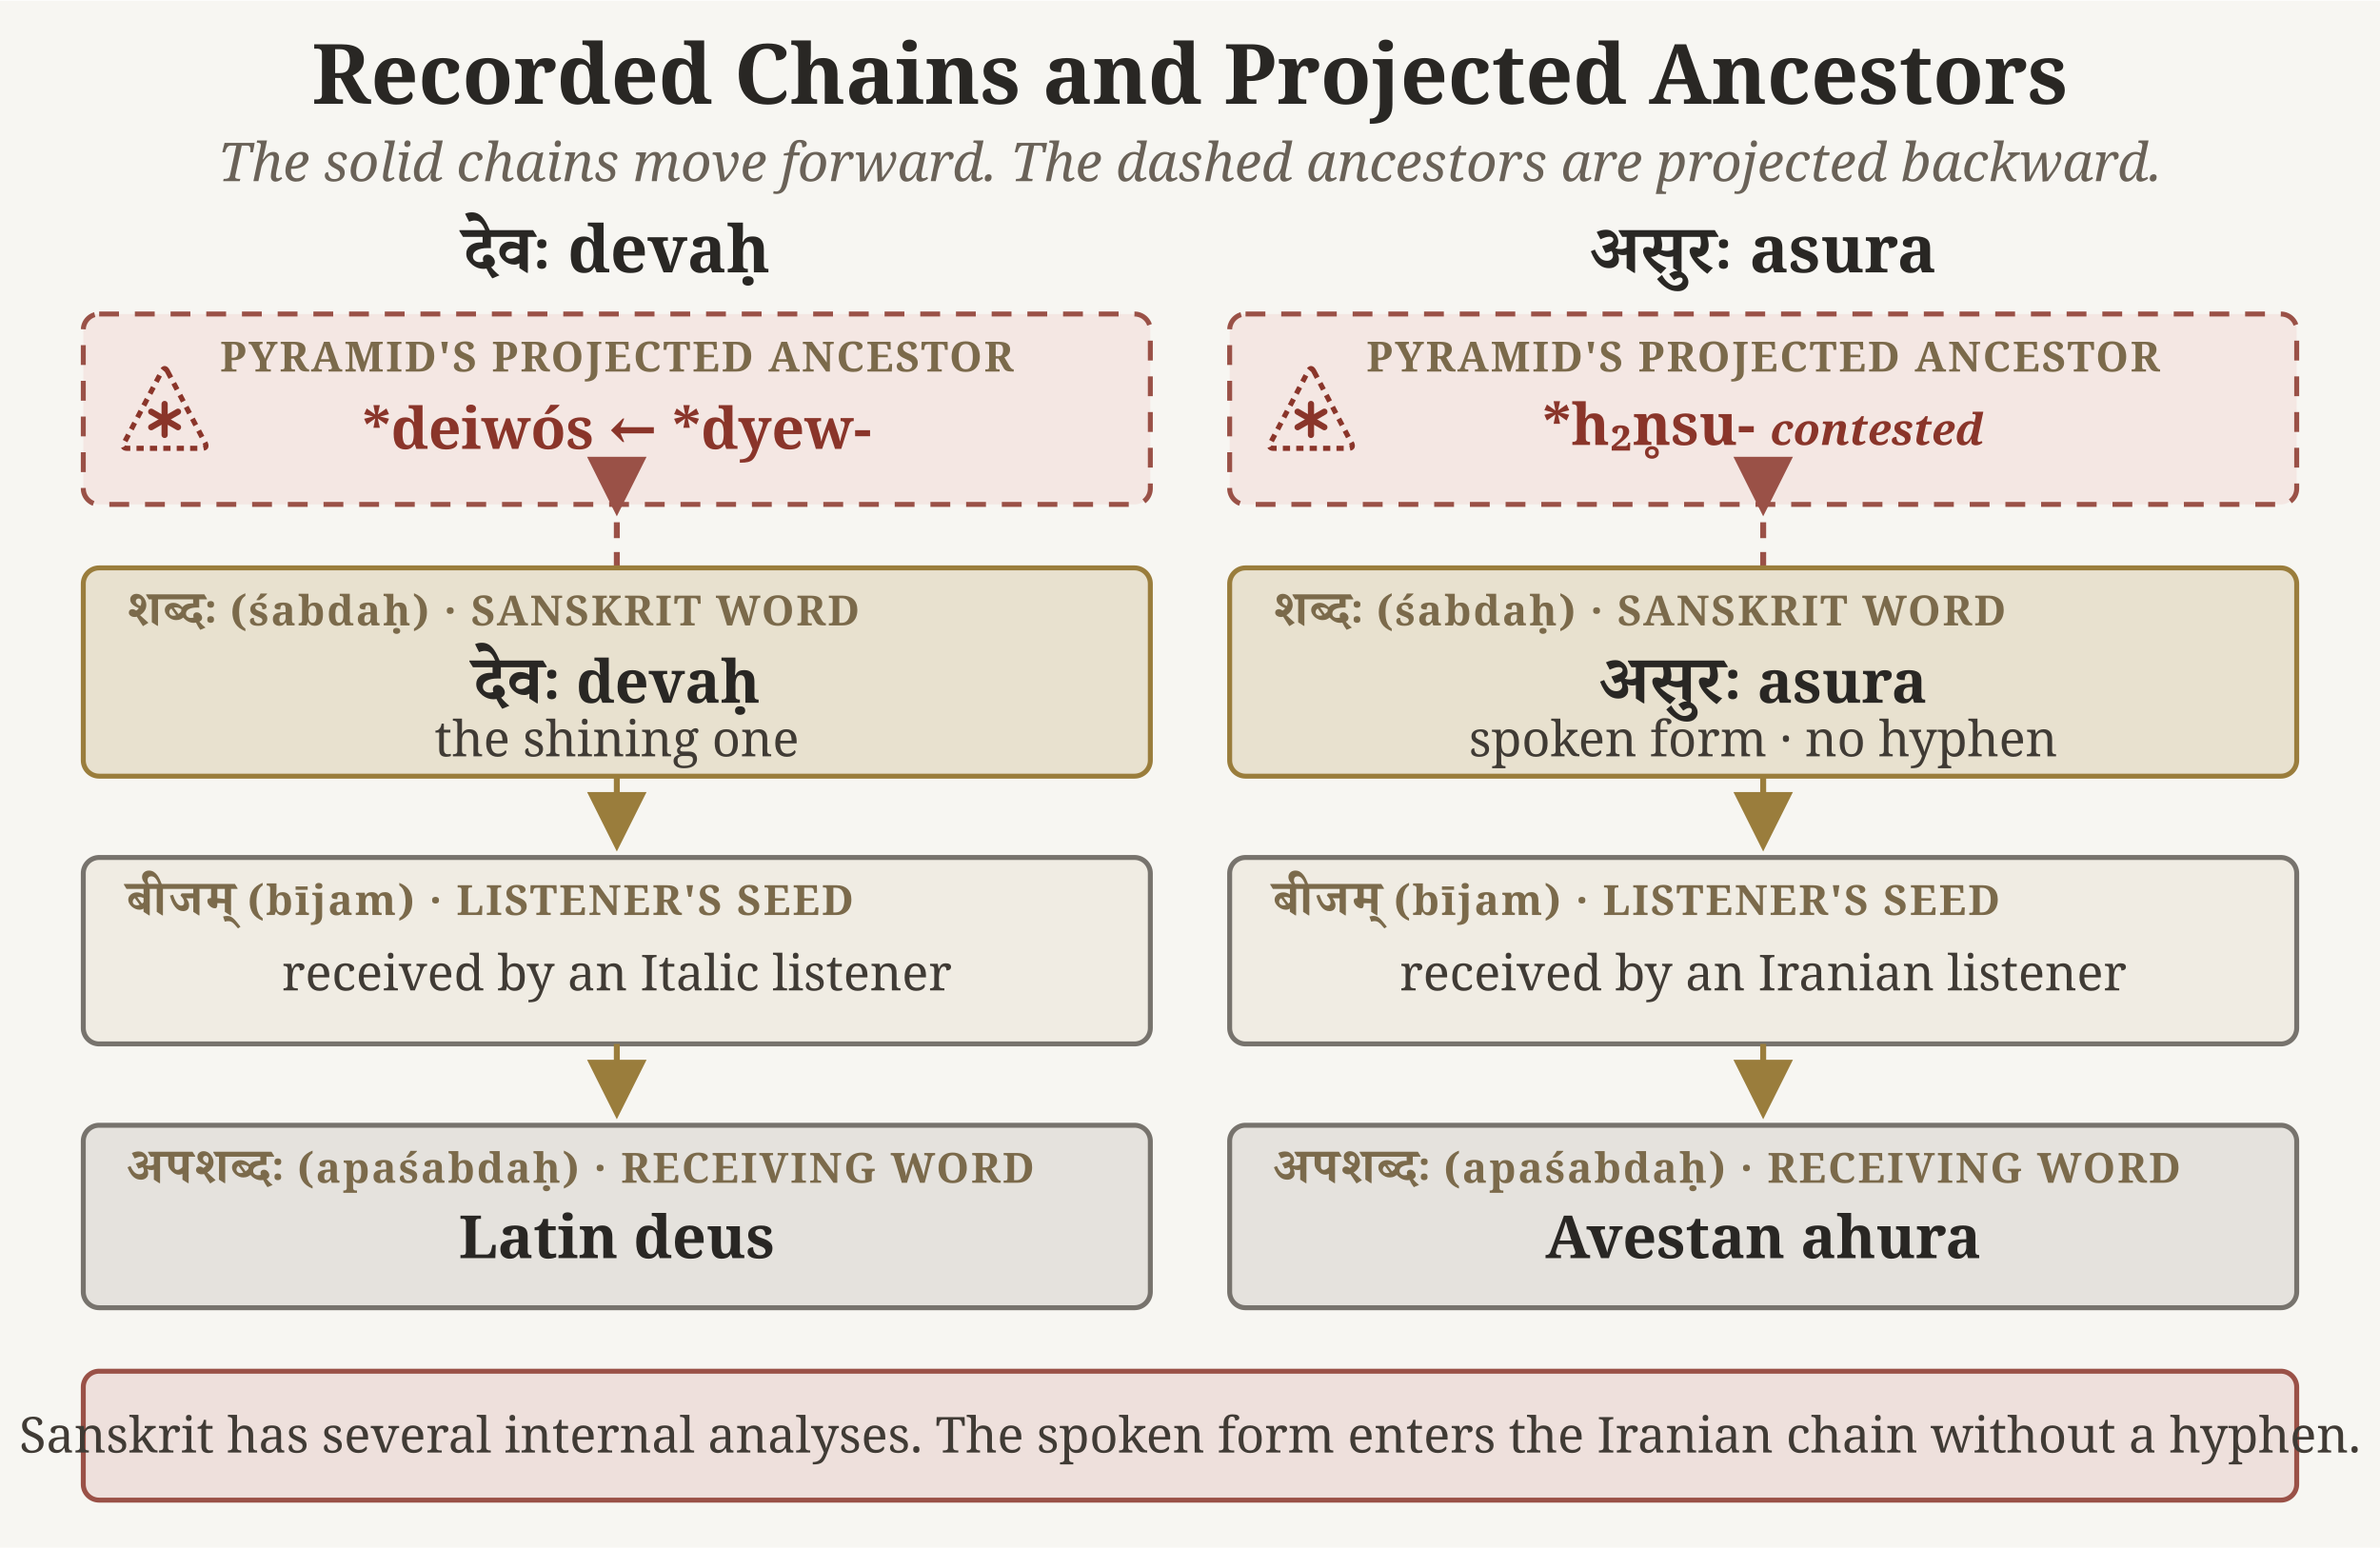
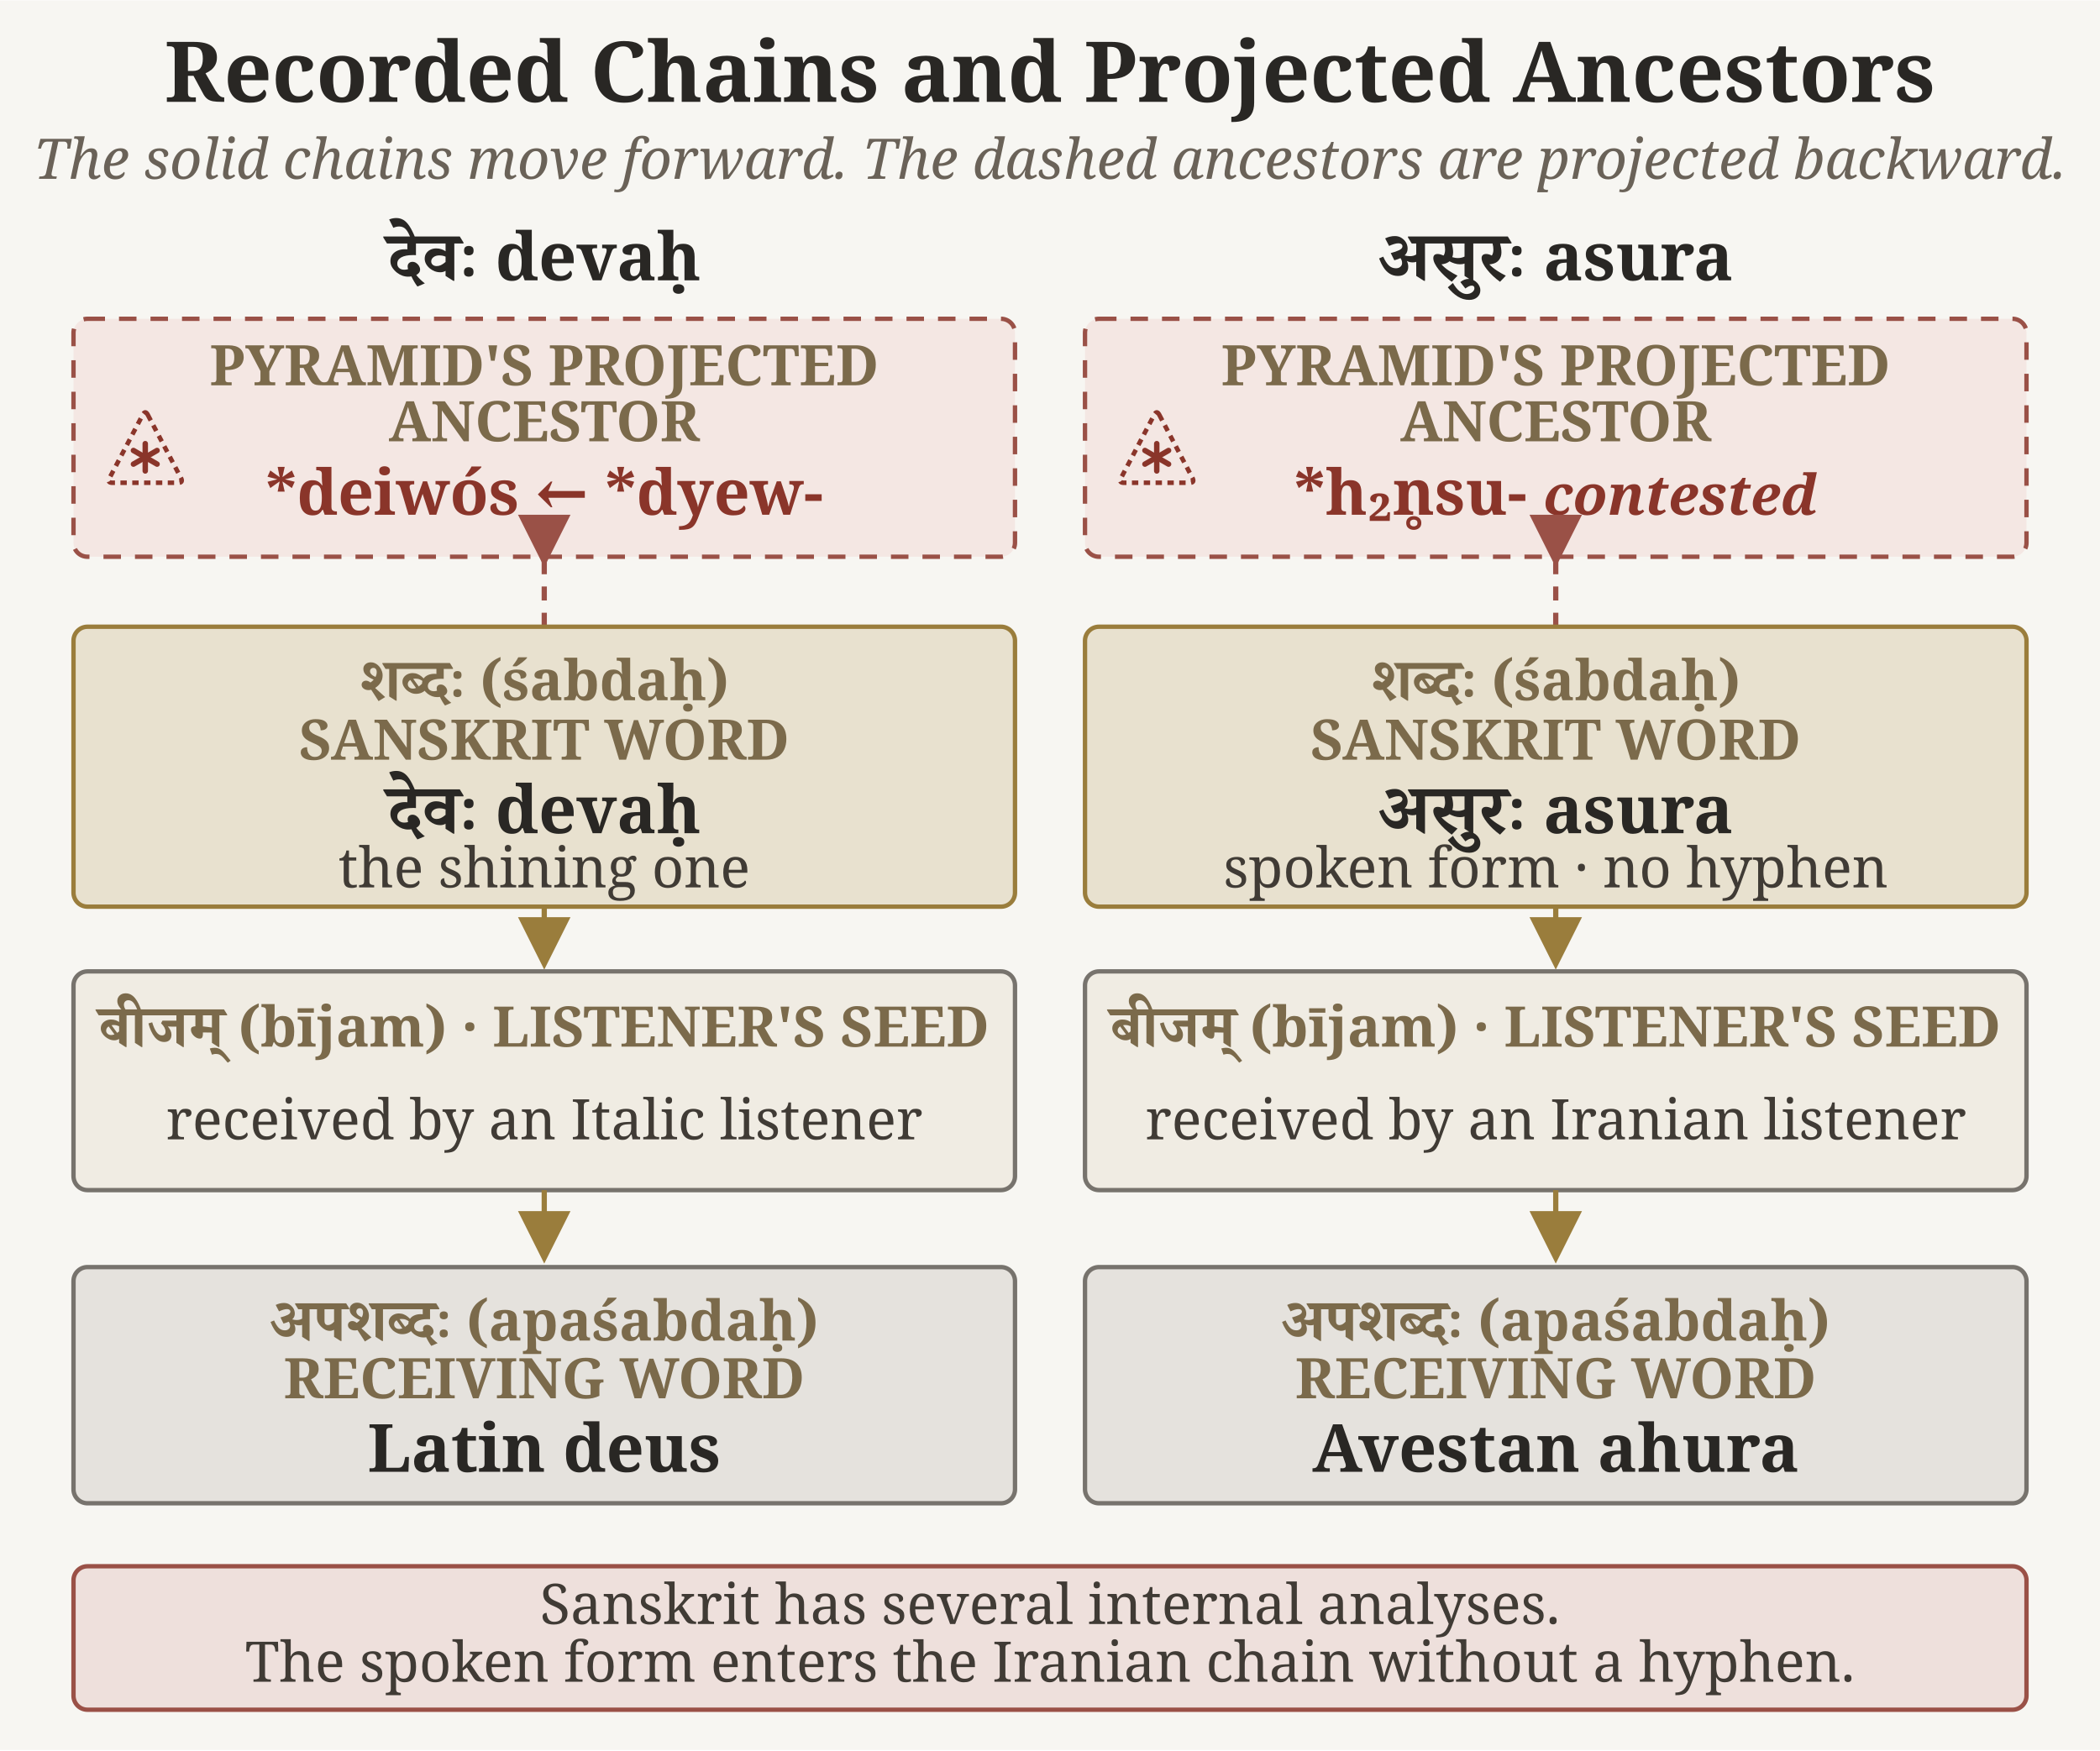
- <svg xmlns="http://www.w3.org/2000/svg" width="4.75in" height="3.09in" viewBox="0 0 1200 780">
+ <svg xmlns="http://www.w3.org/2000/svg" width="4.75in" height="3.96in" viewBox="0 0 1200 1000">
  <defs>
    <marker id="arrow-gold" markerWidth="10" markerHeight="10" refX="8" refY="5" orient="auto">
      <path d="M0,0 L10,5 L0,10 Z" fill="#9a7d3c" />
    </marker>
    <marker id="arrow-red" markerWidth="10" markerHeight="10" refX="2" refY="5" orient="auto">
      <path d="M10,0 L0,5 L10,10 Z" fill="#9a5147" />
    </marker>
  </defs>
-   <rect width="1200" height="780" fill="#f7f6f2" />
+   <rect width="1200" height="1000" fill="#f7f6f2" />
  <style>
-     .title { font-family: "EB Garamond", serif; font-size: 42px; font-weight: 700; fill: #292724; }
-     .subtitle { font-family: "EB Garamond", serif; font-size: 27px; font-style: italic; fill: #6a6258; }
-     .colhead { font-family: "EB Garamond", serif; font-size: 33px; font-weight: 700; fill: #292724; }
-     .stage { font-family: "EB Garamond", serif; font-size: 21px; font-weight: 700; letter-spacing: 1px; fill: #7b6a4b; }
-     .main { font-family: "EB Garamond", serif; font-size: 30px; font-weight: 700; fill: #292724; }
-     .body { font-family: "EB Garamond", serif; font-size: 25px; fill: #403b35; }
-     .projection { font-family: "EB Garamond", serif; font-size: 29px; font-weight: 700; fill: #8a352a; }
-     .projection-note { font-family: "EB Garamond", serif; font-size: 22px; font-style: italic; fill: #8a352a; }
-     .callout { font-family: "EB Garamond", serif; font-size: 25px; fill: #403b35; }
-     .dev { font-family: "Noto Serif Devanagari", serif; font-size: 34px; }
-     .dev-stage { font-family: "Noto Serif Devanagari", serif; font-size: 25px; }
+     .title { font-family: "EB Garamond", serif; font-size: 48px; font-weight: 700; fill: #292724; }
+     .subtitle { font-family: "EB Garamond", serif; font-size: 32px; font-style: italic; fill: #6a6258; }
+     .colhead { font-family: "EB Garamond", serif; font-size: 38px; font-weight: 700; fill: #292724; }
+     .stage { font-family: "EB Garamond", serif; font-size: 32px; font-weight: 700; fill: #7b6a4b; }
+     .main { font-family: "EB Garamond", serif; font-size: 38px; font-weight: 700; fill: #292724; }
+     .body { font-family: "EB Garamond", serif; font-size: 32px; fill: #403b35; }
+     .projection { font-family: "EB Garamond", serif; font-size: 36px; font-weight: 700; fill: #8a352a; }
+     .projection-note { font-family: "EB Garamond", serif; font-size: 32px; font-style: italic; fill: #8a352a; }
+     .callout { font-family: "EB Garamond", serif; font-size: 32px; fill: #403b35; }
+     .dev { font-family: "Noto Serif Devanagari", serif; font-size: 40px; }
+     .dev-stage { font-family: "Noto Serif Devanagari", serif; font-size: 34px; }
  </style>
-   <text x="600" y="52" text-anchor="middle" class="title">Recorded Chains and Projected Ancestors</text>
-   <text x="600" y="91" text-anchor="middle" class="subtitle">The solid chains move forward. The dashed ancestors are projected backward.</text>
-   <text x="311" y="137" text-anchor="middle" class="colhead">
+   <text x="600" y="58" text-anchor="middle" class="title">Recorded Chains and Projected Ancestors</text>
+   <text x="600" y="102" text-anchor="middle" class="subtitle">The solid chains move forward. The dashed ancestors are projected backward.</text>
+   <text x="311" y="160" text-anchor="middle" class="colhead">
    <tspan class="dev">देवः</tspan>  devaḥ</text>
-   <text x="889" y="137" text-anchor="middle" class="colhead">
+   <text x="889" y="160" text-anchor="middle" class="colhead">
    <tspan class="dev">असुरः</tspan>  asura</text>
-   <g transform="translate(42 158)">
-     <rect width="538" height="96" rx="8" fill="#f4e7e3" stroke="#9a5147" stroke-width="2.5" stroke-dasharray="10 8" />
-     <text x="269" y="29" text-anchor="middle" class="stage" fill="#8a352a">PYRAMID'S PROJECTED ANCESTOR</text>
-     <text x="269" y="68" text-anchor="middle" class="projection">*deiwós  ←  *dyew-</text>
+   <g transform="translate(42 182)">
+     <rect width="538" height="136" rx="8" fill="#f4e7e3" stroke="#9a5147" stroke-width="2.5" stroke-dasharray="10 8" />
+     <text x="269" y="38" text-anchor="middle" class="stage" fill="#8a352a">PYRAMID'S PROJECTED</text>
+     <text x="269" y="70" text-anchor="middle" class="stage" fill="#8a352a">ANCESTOR</text>
+     <text x="269" y="112" text-anchor="middle" class="projection">*deiwós  ←  *dyew-</text>
  </g>
-   <g transform="translate(620 158)">
-     <rect width="538" height="96" rx="8" fill="#f4e7e3" stroke="#9a5147" stroke-width="2.5" stroke-dasharray="10 8" />
-     <text x="269" y="29" text-anchor="middle" class="stage" fill="#8a352a">PYRAMID'S PROJECTED ANCESTOR</text>
-     <text x="269" y="66" text-anchor="middle" class="projection">*h₂n̥su-  <tspan class="projection-note">contested</tspan>
+   <g transform="translate(620 182)">
+     <rect width="538" height="136" rx="8" fill="#f4e7e3" stroke="#9a5147" stroke-width="2.5" stroke-dasharray="10 8" />
+     <text x="269" y="38" text-anchor="middle" class="stage" fill="#8a352a">PYRAMID'S PROJECTED</text>
+     <text x="269" y="70" text-anchor="middle" class="stage" fill="#8a352a">ANCESTOR</text>
+     <text x="269" y="112" text-anchor="middle" class="projection">*h₂n̥su-  <tspan class="projection-note">contested</tspan>
    </text>
  </g>
-   <g transform="translate(57 181) scale(0.52)" color="#8a352a" aria-label="PIE projection">
+   <g transform="translate(57 231) scale(0.52)" color="#8a352a" aria-label="PIE projection">
    <path d="M 52.79 11.31 L 89.21 80.69 Q 92 86 86 86 L 14 86 Q 8 86 10.79 80.69 L 47.21 11.31 Q 50 6 52.79 11.31 Z" fill="none" stroke="currentColor" stroke-width="5" stroke-linejoin="round" stroke-dasharray="7 6" />
    <g stroke="currentColor" stroke-width="6" stroke-linecap="round">
      <line x1="50" y1="73" x2="50" y2="43" />
      <line x1="37.01" y1="65.5" x2="62.99" y2="50.5" />
      <line x1="37.01" y1="50.5" x2="62.99" y2="65.5" />
    </g>
  </g>
-   <g transform="translate(635 181) scale(0.52)" color="#8a352a" aria-label="PIE projection">
+   <g transform="translate(635 231) scale(0.52)" color="#8a352a" aria-label="PIE projection">
    <path d="M 52.79 11.31 L 89.21 80.69 Q 92 86 86 86 L 14 86 Q 8 86 10.79 80.69 L 47.21 11.31 Q 50 6 52.79 11.31 Z" fill="none" stroke="currentColor" stroke-width="5" stroke-linejoin="round" stroke-dasharray="7 6" />
    <g stroke="currentColor" stroke-width="6" stroke-linecap="round">
      <line x1="50" y1="73" x2="50" y2="43" />
      <line x1="37.01" y1="65.5" x2="62.99" y2="50.5" />
      <line x1="37.01" y1="50.5" x2="62.99" y2="65.5" />
    </g>
  </g>
-   <line x1="311" y1="286" x2="311" y2="254" stroke="#9a5147" stroke-width="3" stroke-dasharray="8 7" marker-end="url(#arrow-red)" />
-   <line x1="889" y1="286" x2="889" y2="254" stroke="#9a5147" stroke-width="3" stroke-dasharray="8 7" marker-end="url(#arrow-red)" />
-   <g transform="translate(42 286)">
-     <rect width="538" height="105" rx="8" fill="#e8e1cf" stroke="#9a7d3c" stroke-width="2.5" />
-     <text x="22" y="29" class="stage">
-       <tspan class="dev-stage">शब्दः</tspan> (śabdaḥ) · SANSKRIT WORD</text>
-     <text x="269" y="68" text-anchor="middle" class="main">
+   <line x1="311" y1="358" x2="311" y2="318" stroke="#9a5147" stroke-width="3" stroke-dasharray="8 7" marker-end="url(#arrow-red)" />
+   <line x1="889" y1="358" x2="889" y2="318" stroke="#9a5147" stroke-width="3" stroke-dasharray="8 7" marker-end="url(#arrow-red)" />
+   <g transform="translate(42 358)">
+     <rect width="538" height="160" rx="8" fill="#e8e1cf" stroke="#9a7d3c" stroke-width="2.5" />
+     <text x="269" y="42" text-anchor="middle" class="stage">
+       <tspan class="dev-stage">शब्दः</tspan> (śabdaḥ)</text>
+     <text x="269" y="76" text-anchor="middle" class="stage">SANSKRIT WORD</text>
+     <text x="269" y="118" text-anchor="middle" class="main">
      <tspan class="dev">देवः</tspan>  devaḥ</text>
-     <text x="269" y="95" text-anchor="middle" class="body">the shining one</text>
+     <text x="269" y="149" text-anchor="middle" class="body">the shining one</text>
  </g>
-   <g transform="translate(620 286)">
-     <rect width="538" height="105" rx="8" fill="#e8e1cf" stroke="#9a7d3c" stroke-width="2.5" />
-     <text x="22" y="29" class="stage">
-       <tspan class="dev-stage">शब्दः</tspan> (śabdaḥ) · SANSKRIT WORD</text>
-     <text x="269" y="68" text-anchor="middle" class="main">
+   <g transform="translate(620 358)">
+     <rect width="538" height="160" rx="8" fill="#e8e1cf" stroke="#9a7d3c" stroke-width="2.5" />
+     <text x="269" y="42" text-anchor="middle" class="stage">
+       <tspan class="dev-stage">शब्दः</tspan> (śabdaḥ)</text>
+     <text x="269" y="76" text-anchor="middle" class="stage">SANSKRIT WORD</text>
+     <text x="269" y="118" text-anchor="middle" class="main">
      <tspan class="dev">असुरः</tspan>  asura</text>
-     <text x="269" y="95" text-anchor="middle" class="body">spoken form · no hyphen</text>
+     <text x="269" y="149" text-anchor="middle" class="body">spoken form · no hyphen</text>
  </g>
-   <line x1="311" y1="391" x2="311" y2="423" stroke="#9a7d3c" stroke-width="3" marker-end="url(#arrow-gold)" />
-   <line x1="889" y1="391" x2="889" y2="423" stroke="#9a7d3c" stroke-width="3" marker-end="url(#arrow-gold)" />
-   <g transform="translate(42 432)">
-     <rect width="538" height="94" rx="8" fill="#f0ece3" stroke="#77736d" stroke-width="2.5" />
-     <text x="22" y="29" class="stage">
+   <line x1="311" y1="518" x2="311" y2="548" stroke="#9a7d3c" stroke-width="3" marker-end="url(#arrow-gold)" />
+   <line x1="889" y1="518" x2="889" y2="548" stroke="#9a7d3c" stroke-width="3" marker-end="url(#arrow-gold)" />
+   <g transform="translate(42 555)">
+     <rect width="538" height="125" rx="8" fill="#f0ece3" stroke="#77736d" stroke-width="2.5" />
+     <text x="269" y="43" text-anchor="middle" class="stage">
      <tspan class="dev-stage">बीजम्</tspan> (bījam) · LISTENER'S SEED</text>
-     <text x="269" y="67" text-anchor="middle" class="body">received by an Italic listener</text>
+     <text x="269" y="96" text-anchor="middle" class="body">received by an Italic listener</text>
  </g>
-   <g transform="translate(620 432)">
-     <rect width="538" height="94" rx="8" fill="#f0ece3" stroke="#77736d" stroke-width="2.5" />
-     <text x="22" y="29" class="stage">
+   <g transform="translate(620 555)">
+     <rect width="538" height="125" rx="8" fill="#f0ece3" stroke="#77736d" stroke-width="2.5" />
+     <text x="269" y="43" text-anchor="middle" class="stage">
      <tspan class="dev-stage">बीजम्</tspan> (bījam) · LISTENER'S SEED</text>
-     <text x="269" y="67" text-anchor="middle" class="body">received by an Iranian listener</text>
+     <text x="269" y="96" text-anchor="middle" class="body">received by an Iranian listener</text>
  </g>
-   <line x1="311" y1="526" x2="311" y2="558" stroke="#9a7d3c" stroke-width="3" marker-end="url(#arrow-gold)" />
-   <line x1="889" y1="526" x2="889" y2="558" stroke="#9a7d3c" stroke-width="3" marker-end="url(#arrow-gold)" />
-   <g transform="translate(42 567)">
-     <rect width="538" height="92" rx="8" fill="#e5e2dd" stroke="#77736d" stroke-width="2.5" />
-     <text x="22" y="29" class="stage">
-       <tspan class="dev-stage">अपशब्दः</tspan> (apaśabdaḥ) · RECEIVING WORD</text>
-     <text x="269" y="67" text-anchor="middle" class="main">Latin  deus</text>
+   <line x1="311" y1="680" x2="311" y2="716" stroke="#9a7d3c" stroke-width="3" marker-end="url(#arrow-gold)" />
+   <line x1="889" y1="680" x2="889" y2="716" stroke="#9a7d3c" stroke-width="3" marker-end="url(#arrow-gold)" />
+   <g transform="translate(42 724)">
+     <rect width="538" height="135" rx="8" fill="#e5e2dd" stroke="#77736d" stroke-width="2.5" />
+     <text x="269" y="42" text-anchor="middle" class="stage">
+       <tspan class="dev-stage">अपशब्दः</tspan> (apaśabdaḥ)</text>
+     <text x="269" y="75" text-anchor="middle" class="stage">RECEIVING WORD</text>
+     <text x="269" y="117" text-anchor="middle" class="main">Latin  deus</text>
  </g>
-   <g transform="translate(620 567)">
-     <rect width="538" height="92" rx="8" fill="#e5e2dd" stroke="#77736d" stroke-width="2.5" />
-     <text x="22" y="29" class="stage">
-       <tspan class="dev-stage">अपशब्दः</tspan> (apaśabdaḥ) · RECEIVING WORD</text>
-     <text x="269" y="67" text-anchor="middle" class="main">Avestan  ahura</text>
+   <g transform="translate(620 724)">
+     <rect width="538" height="135" rx="8" fill="#e5e2dd" stroke="#77736d" stroke-width="2.5" />
+     <text x="269" y="42" text-anchor="middle" class="stage">
+       <tspan class="dev-stage">अपशब्दः</tspan> (apaśabdaḥ)</text>
+     <text x="269" y="75" text-anchor="middle" class="stage">RECEIVING WORD</text>
+     <text x="269" y="117" text-anchor="middle" class="main">Avestan  ahura</text>
  </g>
-   <g transform="translate(42 691)">
-     <rect width="1116" height="65" rx="8" fill="#eee0dc" stroke="#9a5147" stroke-width="2.5" />
-     <text x="558" y="41" text-anchor="middle" class="callout">Sanskrit has several internal analyses. The spoken form enters the Iranian chain without a hyphen.</text>
+   <g transform="translate(42 895)">
+     <rect width="1116" height="82" rx="8" fill="#eee0dc" stroke="#9a5147" stroke-width="2.5" />
+     <text x="558" y="33" text-anchor="middle" class="callout">Sanskrit has several internal analyses.</text>
+     <text x="558" y="66" text-anchor="middle" class="callout">The spoken form enters the Iranian chain without a hyphen.</text>
  </g>
</svg>
